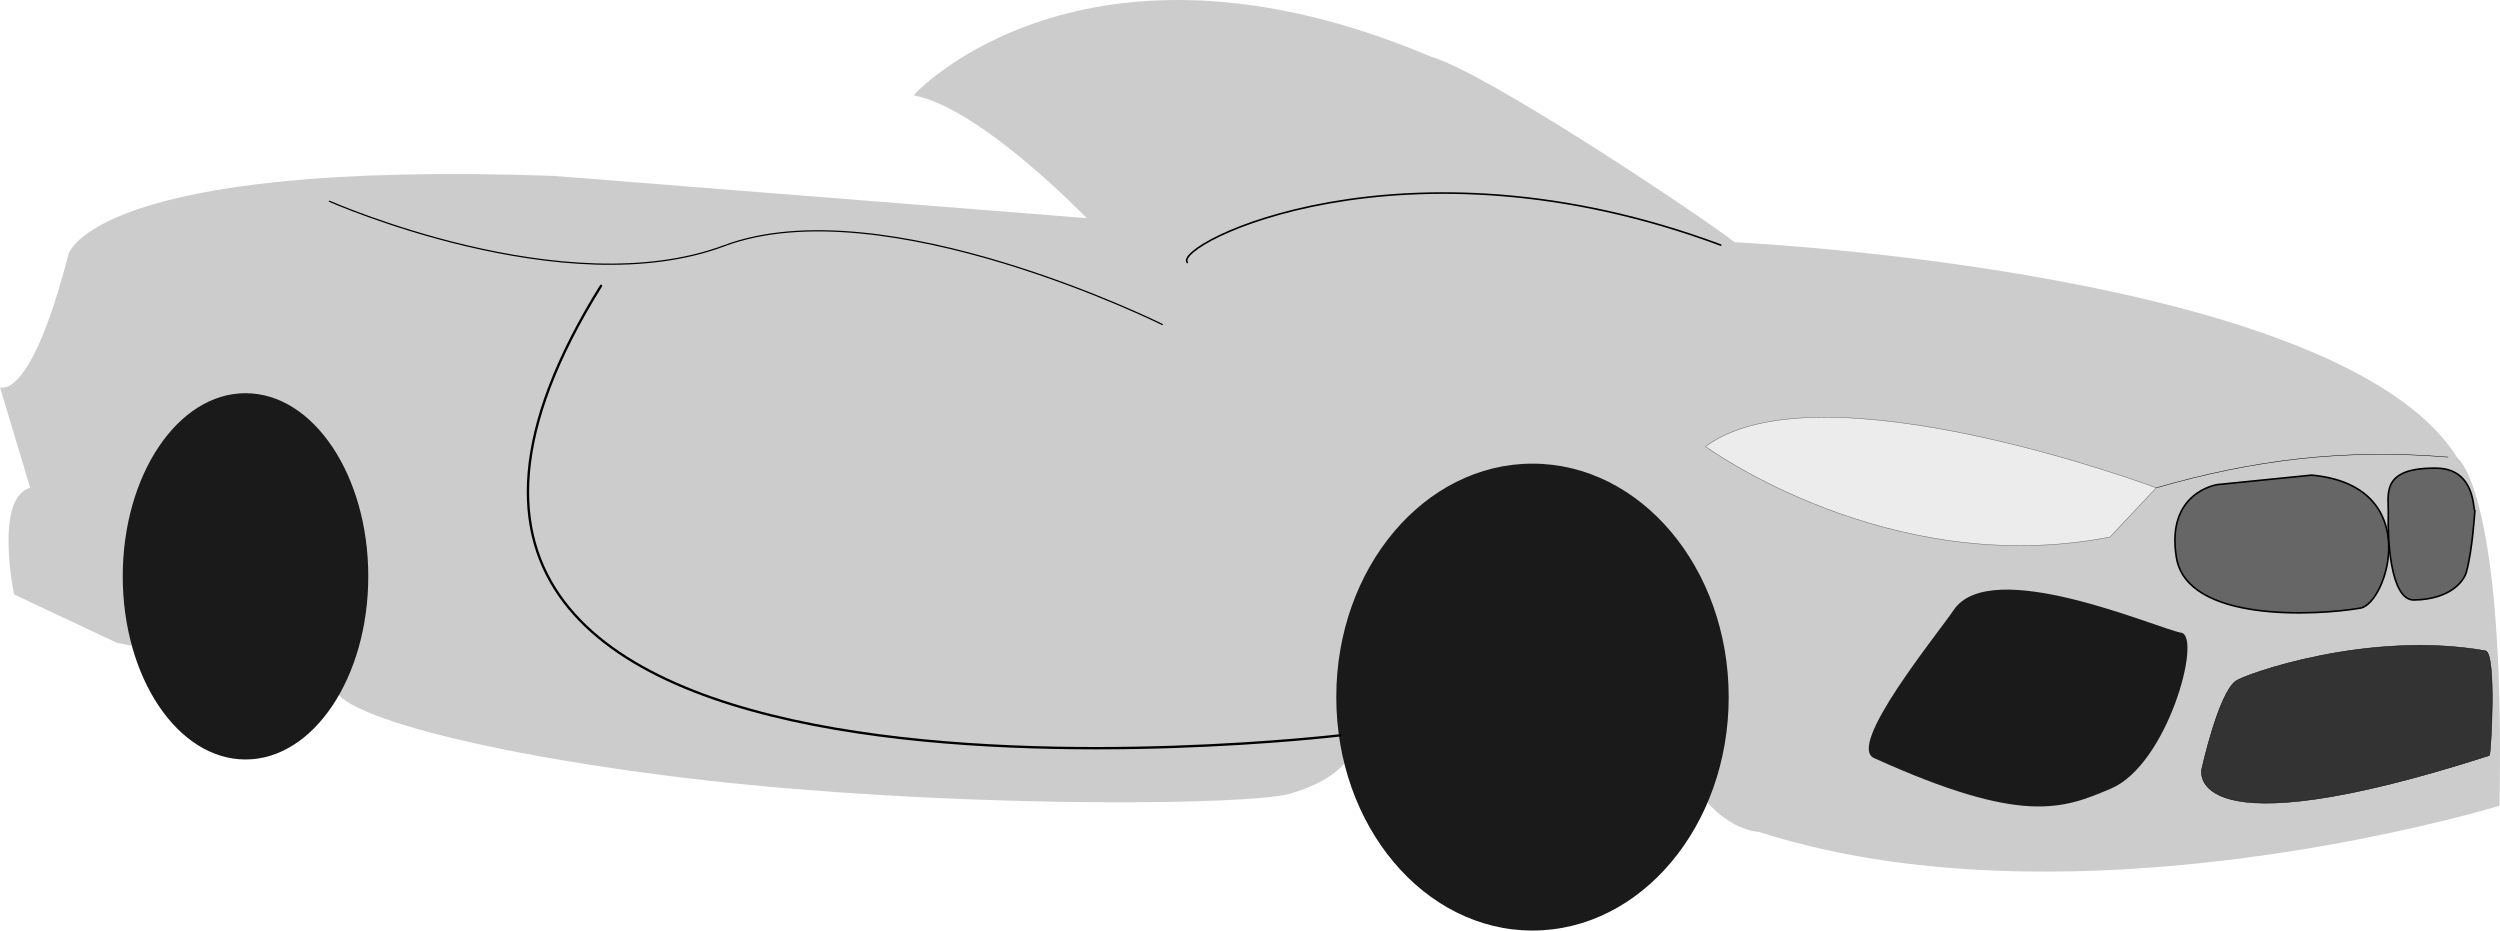
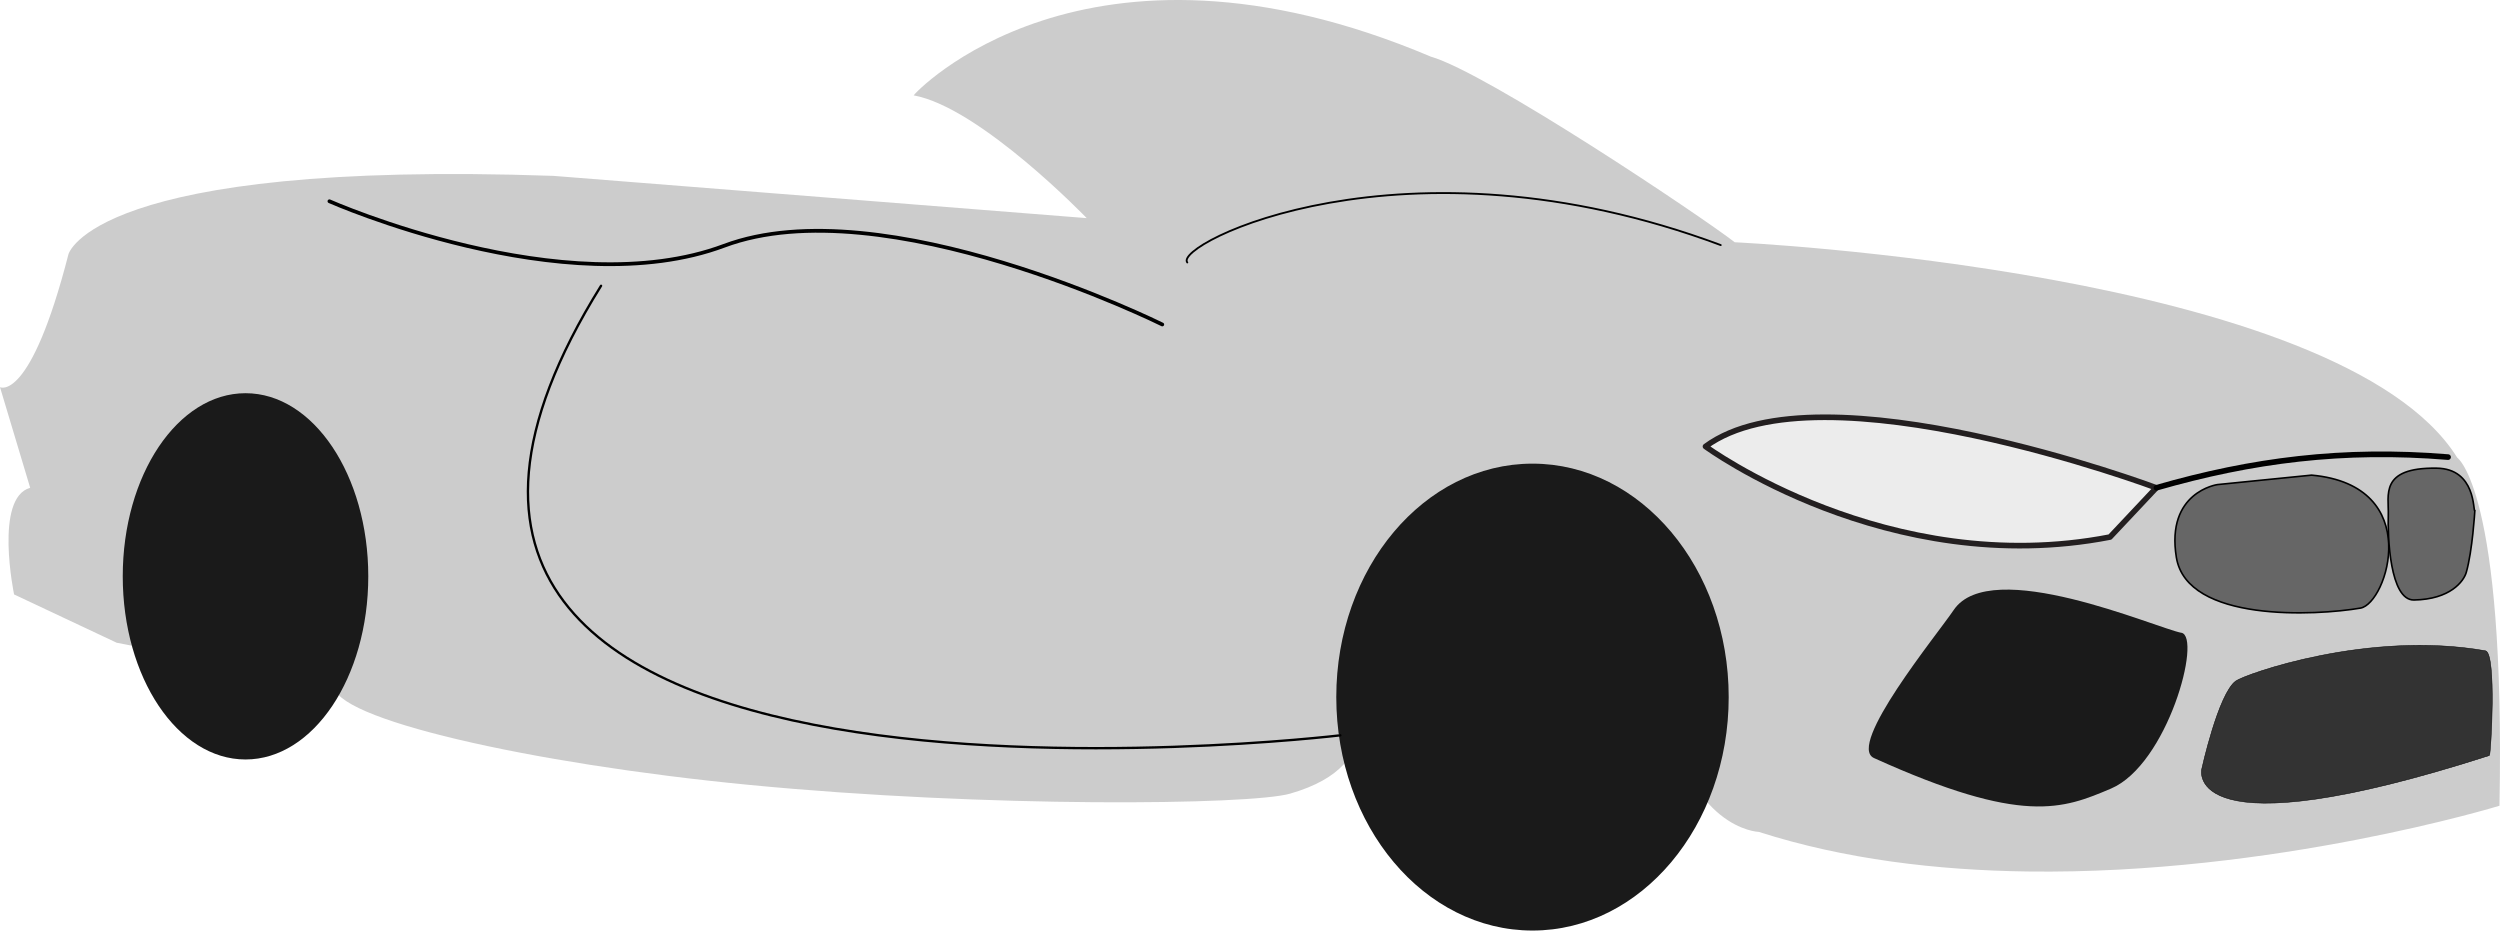
<svg xmlns="http://www.w3.org/2000/svg" viewBox="0 0 1330.99 495.42">
  <defs>
-     <style>.cls-1,.cls-10,.cls-11,.cls-3,.cls-4,.cls-5{fill:#ccc;}.cls-2{fill:#1a1a1a;}.cls-10,.cls-11,.cls-3,.cls-4,.cls-5,.cls-7,.cls-8,.cls-9{stroke:#000;}.cls-10,.cls-11,.cls-3,.cls-5,.cls-6,.cls-7{stroke-linecap:round;}.cls-10,.cls-11,.cls-3,.cls-6,.cls-7{stroke-linejoin:round;}.cls-3{stroke-width:1.26px;}.cls-11,.cls-4,.cls-6,.cls-9{stroke-width:0.26px;}.cls-5,.cls-7,.cls-8{stroke-width:0.87px;}.cls-6{fill:#ececec;stroke:#666;}.cls-7,.cls-8{fill:#666;}.cls-9{fill:#333;}.cls-10{stroke-width:0.67px;}</style>
+     <style>.cls-1,.cls-10,.cls-11,.cls-3,.cls-4,.cls-5{fill:#ccc;}.cls-2{fill:#1a1a1a;}.cls-10,.cls-11,.cls-3,.cls-4,.cls-5,.cls-7,.cls-8,.cls-9{stroke:#000;}.cls-10,.cls-11,.cls-3,.cls-5,.cls-6,.cls-7{stroke-linecap:round;}.cls-10,.cls-11,.cls-3,.cls-6,.cls-7{stroke-linejoin:round;}.cls-3{stroke-width:1.26px;}.cls-4,.cls-9{stroke-width:0.26px;}.cls-6{fill:#ececec;stroke:#231f20;}.cls-11,.cls-6{stroke-width:3px;}.cls-7,.cls-8{fill:#666;stroke-width:0.87px;}.cls-9{fill:#333;}.cls-10{stroke-width:2px;}</style>
  </defs>
  <g id="Layer_2" data-name="Layer 2">
    <g id="svg24">
      <g id="svg8">
        <g id="layer1">
          <path id="path851" class="cls-1" d="M715.71,365.77c3.25,1.34,26.66,40.84-28.92,56.78-21.13,6.06-160.83,7.63-288.08-4.69C282,406.57,176,382.4,177.86,364.7L62.14,342.2,7.5,316.48s-10.71-51.42,8.57-56.78L0,206.13s16.07,8.57,36.43-70.72c0,0,12.86-50.36,258.21-41.78l283.93,22.5S521.79,57.2,486.43,50.77c-.11-.55,90.8-98.7,275.35-20.61,29.86,8.53,144,85,161.79,98.82,0,0,322.5,15,384.64,114.65,0,0,25.72,17.14,22.5,185.35,0,0-120.06,36.77-251.23,35-48-.64-97.43-6.44-143.05-21.07-.54-.06-37.67-1.21-50.36-69.64Z" />
          <ellipse id="path849" class="cls-2" cx="130.71" cy="306.84" rx="65.36" ry="97.5" />
          <ellipse id="path847" class="cls-2" cx="815.89" cy="371.13" rx="104.46" ry="124.29" />
          <path id="path855" class="cls-3" d="M713.57,391.48S127.16,461.8,320,152.15" />
          <circle id="path857" class="cls-4" cx="657.86" cy="132.2" r="0.18" />
          <path id="path859" class="cls-5" d="M632.11,139.74c-7.77-9.48,115-72.22,284-9.26" />
          <path id="path863" class="cls-6" d="M1148,259.7s-178.93-67-240-22c0,0,97,71.25,215.35,48.22l24.7-26.27" />
          <path id="path867" class="cls-7" d="M1180.53,258s-27.52,3.9-21.84,38.75,74.62,31,98,27c14.27-2.45,34.5-65.29-26-70.79Z" />
          <path id="path869" class="cls-8" d="M1285.18,319.43c19.39-.31,26.51-10,27.86-14.73,3.29-11.5,4.55-32.68,4.55-32.68-1,.26.73-22.49-20.36-22.77-30.53-.4-25.36,14.47-25.71,24.91C1271.13,285.55,1272.35,319.63,1285.18,319.43Z" />
          <path id="path871" class="cls-2" d="M1161.35,336.86c11.08,2.17-7.34,70.19-37.51,83-25.49,10.8-46.88,19.64-126.14-16.28-14.75-6.69,33.61-65.72,42.43-78.8,19.72-29.25,107.56,9.46,121.22,12.12Z" />
          <path id="path873" class="cls-9" d="M1172.14,409.7s-9.67,44.9,153.22-7.5c.76-.25,3.94-54.64-2.15-55.72-62.42-11-127.92,12.52-132.85,16.07C1181,369.27,1172.14,409.7,1172.14,409.7Z" />
          <path id="path875" class="cls-10" d="M618.79,172.75S470.4,99.06,385.55,130.84s-210.17-23.69-210.17-23.69" />
          <path id="path877" class="cls-11" d="M1148.09,259.68c51-14.68,99.29-20.92,155.25-16.32" />
        </g>
      </g>
    </g>
  </g>
</svg>
